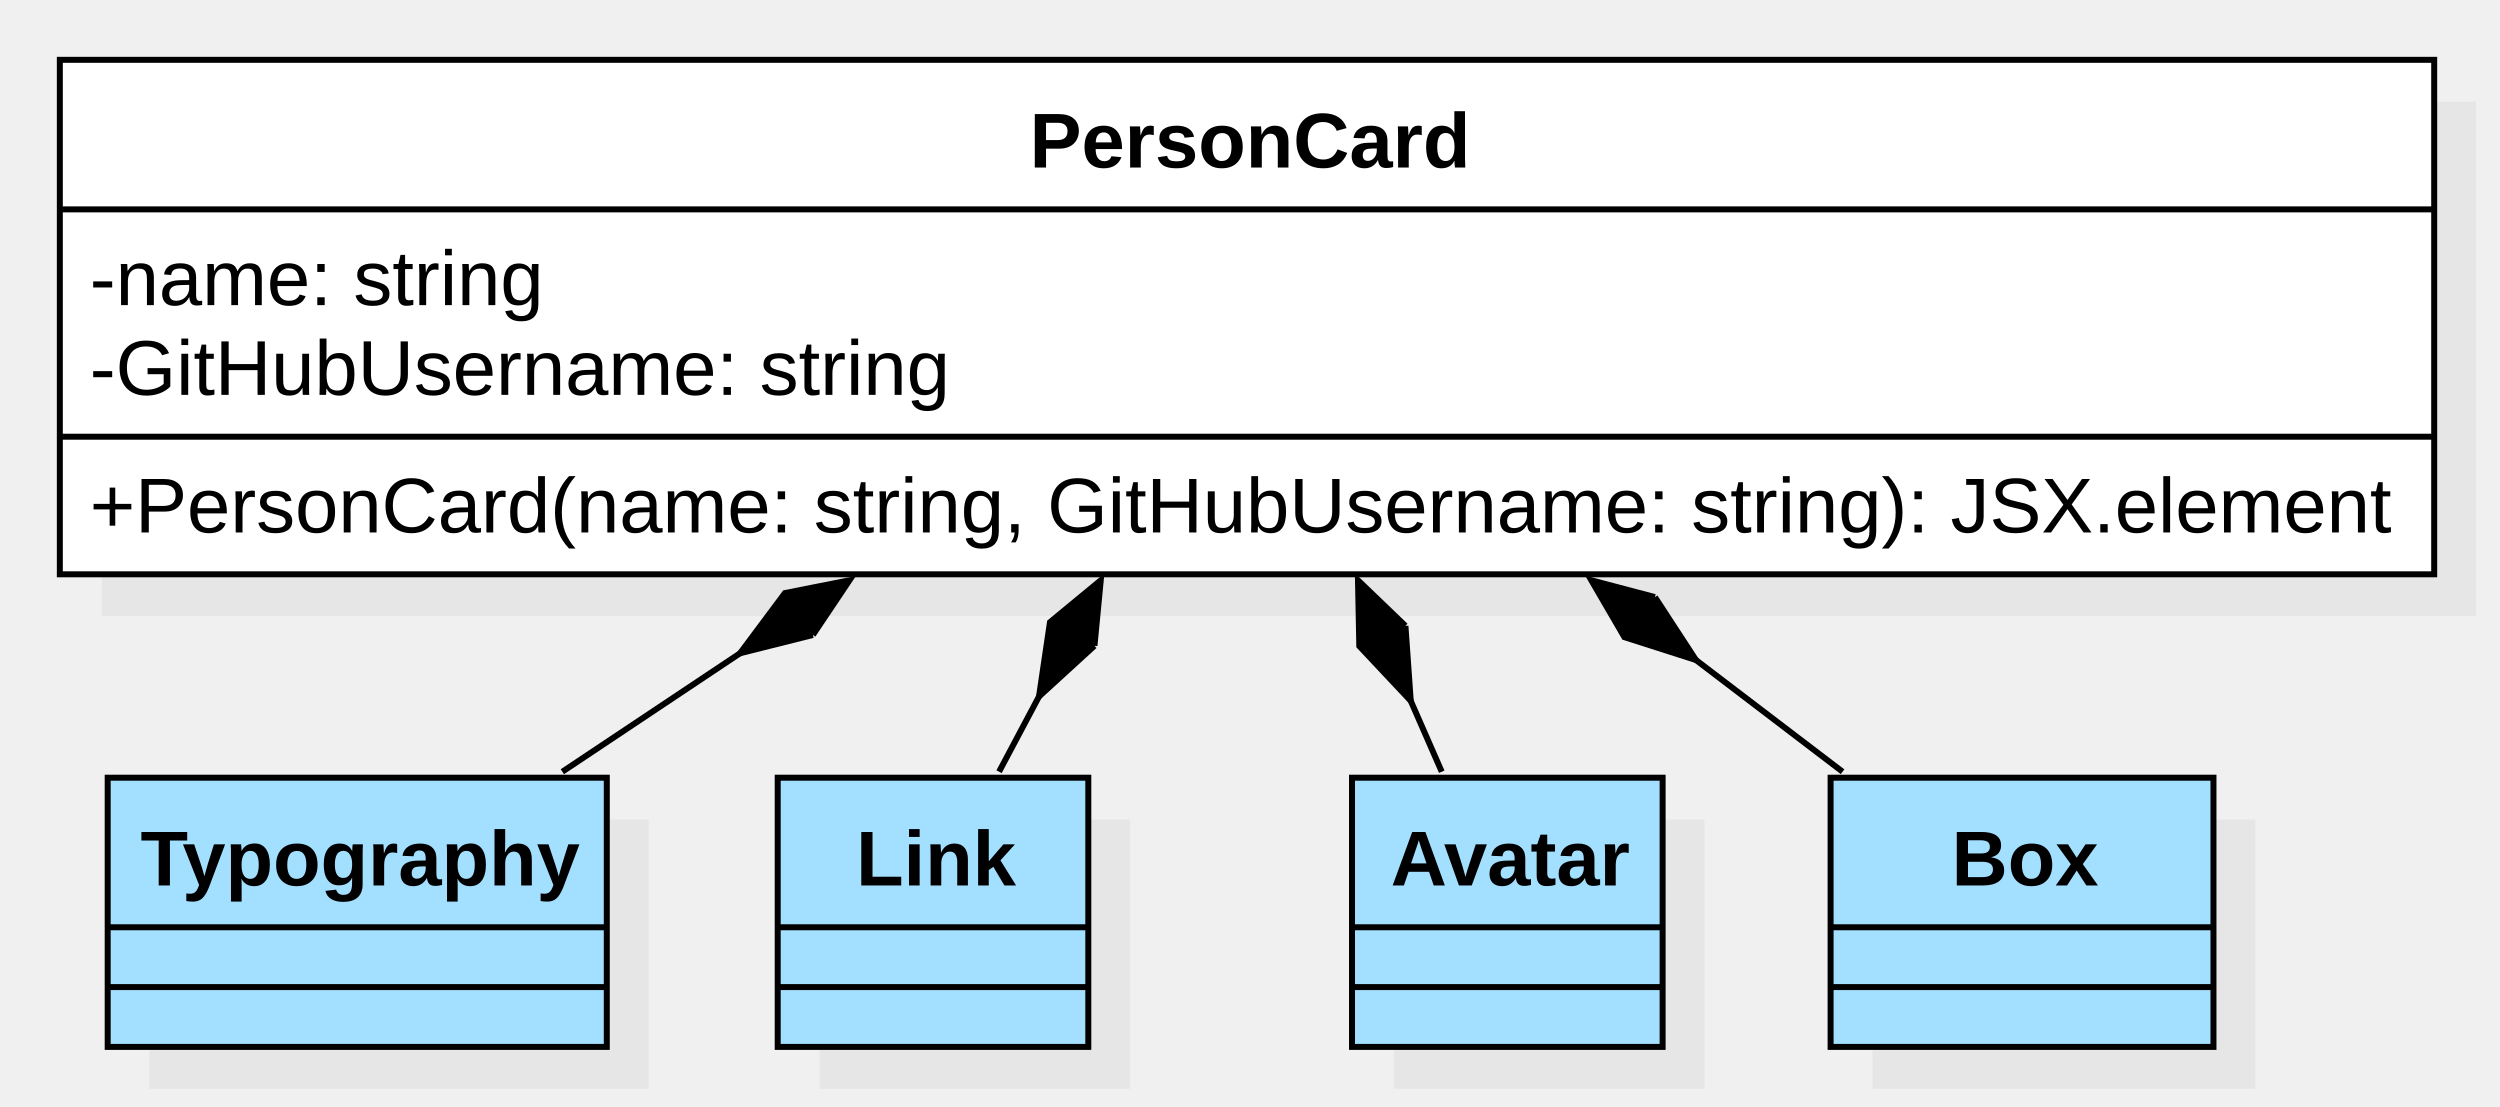
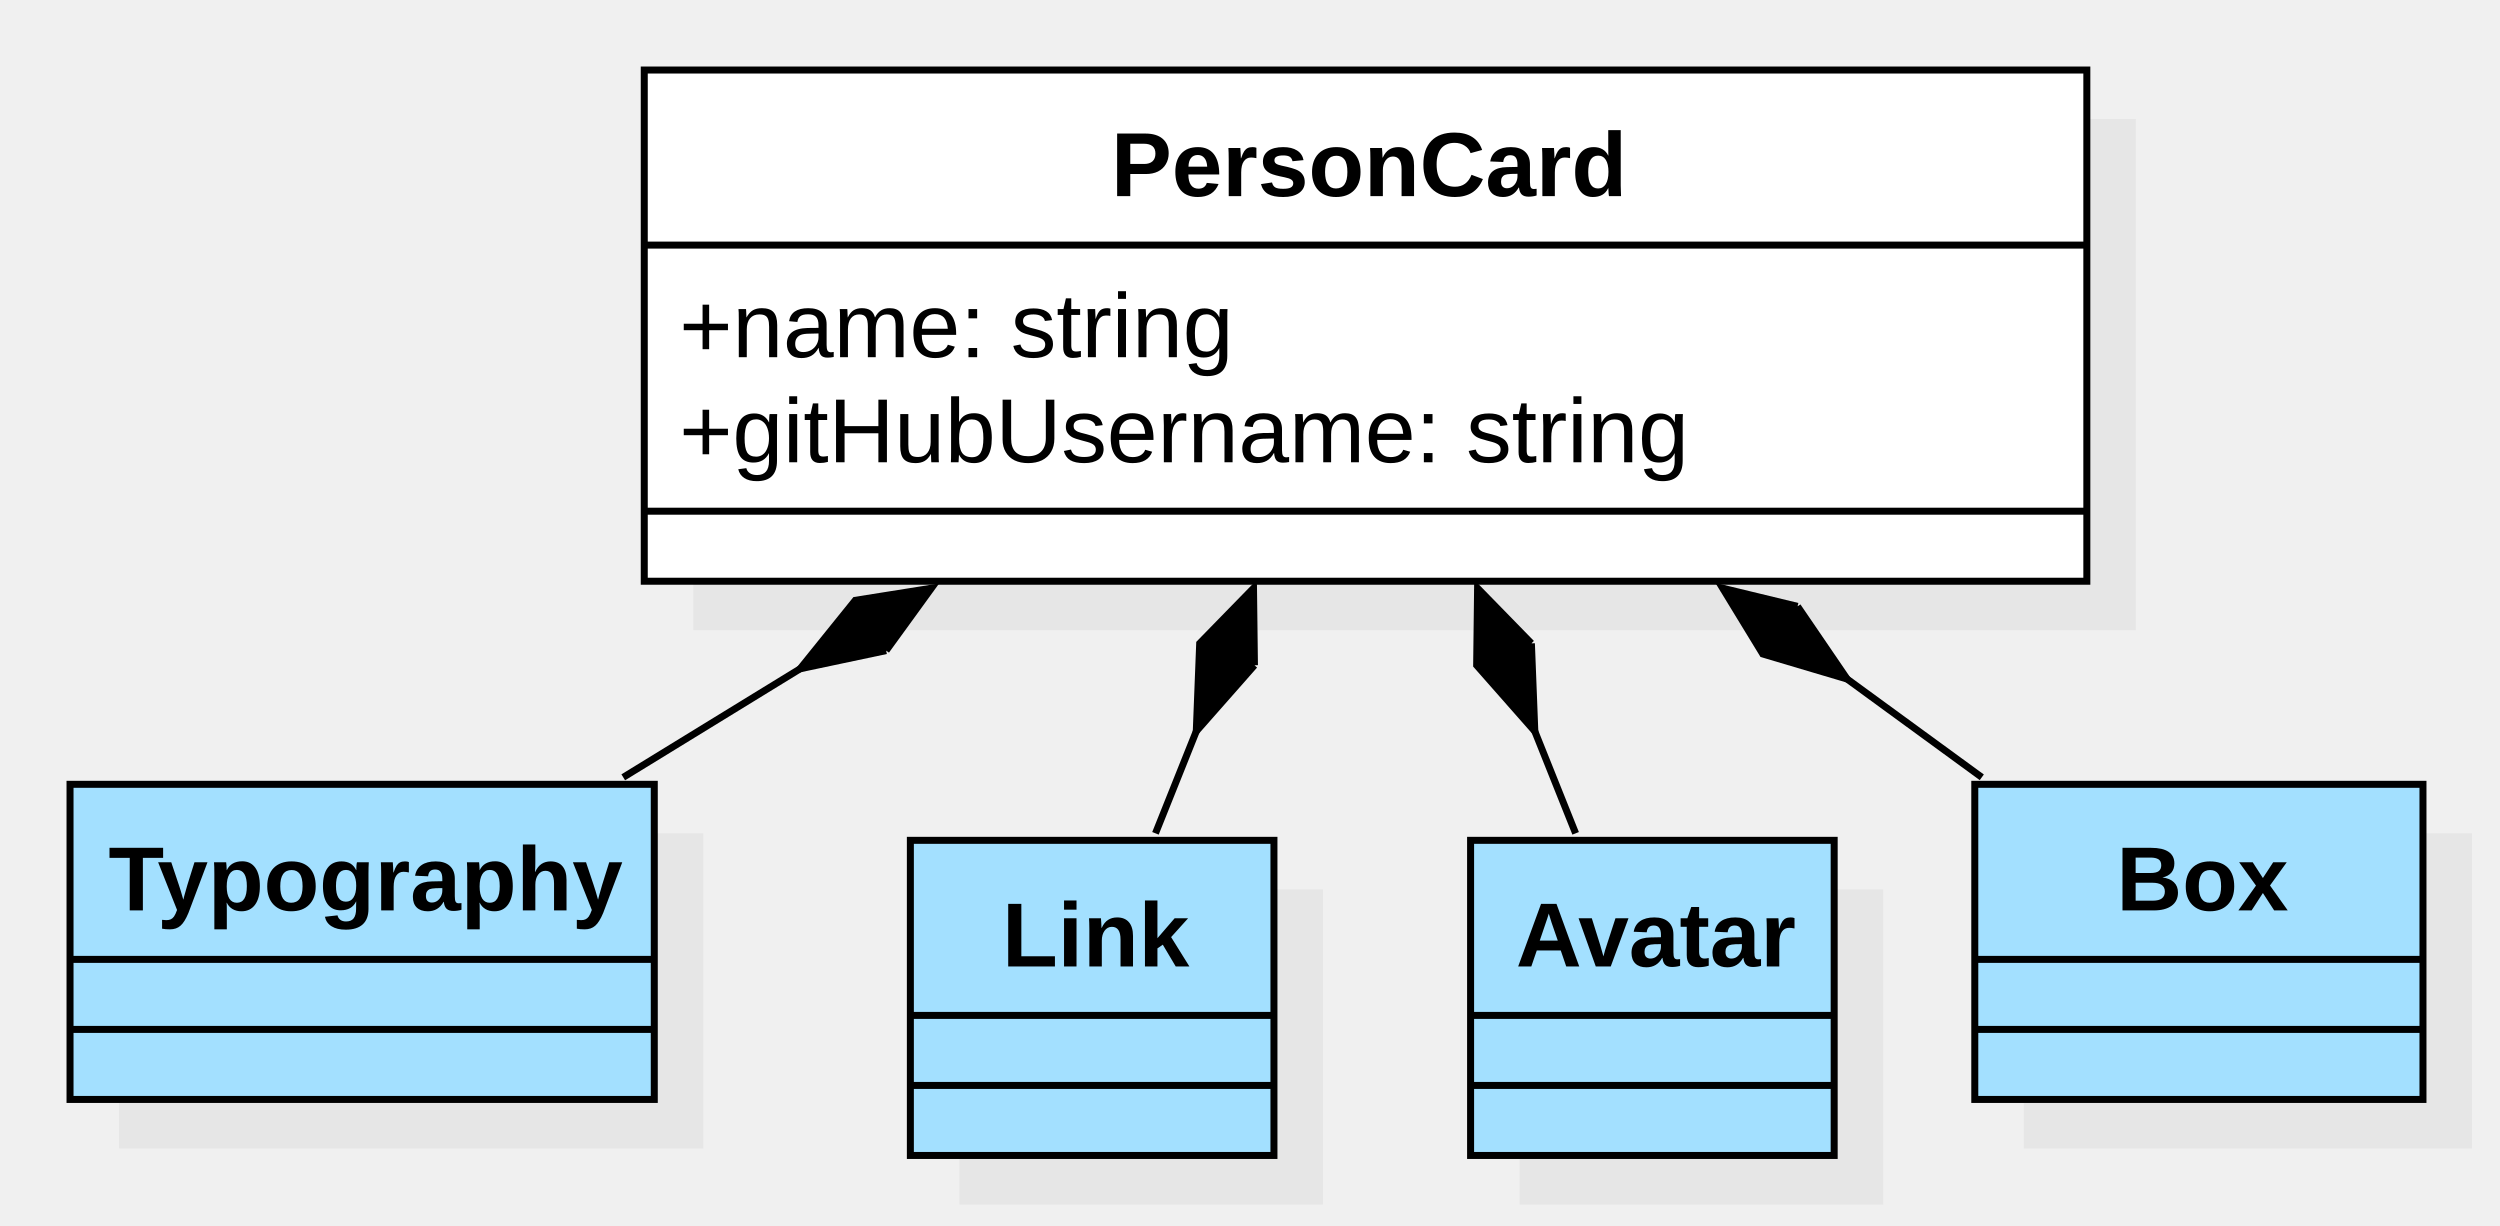
- <svg xmlns="http://www.w3.org/2000/svg" version="1.1" width="417.896" height="185">
+ <svg xmlns="http://www.w3.org/2000/svg" height="175" version="1.1" width="357">
  <defs />
  <g>
-     <g>
-       <rect fill="#C0C0C0" stroke="none" x="767" y="415" width="396.896" height="86" transform="matrix(1 0 0 1 -750 -398)" fill-opacity="0.2" />
-     </g>
-     <g>
-       <rect fill="#FFFFFF" stroke="none" x="760" y="408" width="396.896" height="86" transform="matrix(1 0 0 1 -750 -398)" />
-     </g>
-     <g>
-       <path fill="none" stroke="#000000" paint-order="fill stroke markers" d=" M 10 10 L 406.896 10 L 406.896 96 L 10 96 L 10 10 Z Z" stroke-miterlimit="10" stroke-dasharray="" />
-     </g>
-     <g>
-       <path fill="none" stroke="#000000" paint-order="fill stroke markers" d=" M 10 35 L 406.896 35" stroke-miterlimit="10" stroke-dasharray="" />
-     </g>
-     <g>
-       <path fill="none" stroke="#000000" paint-order="fill stroke markers" d=" M 10 73 L 406.896 73" stroke-miterlimit="10" stroke-dasharray="" />
-     </g>
-     <g>
-       <g>
-         <path fill="none" stroke="none" />
-         <text fill="#000000" stroke="none" font-family="Arial" font-size="13px" font-style="normal" font-weight="bold" text-decoration="undefined" x="958.948" y="421.5" text-anchor="middle" dominant-baseline="central" transform="matrix(1 0 0 1 -750 -398)">PersonCard</text>
-       </g>
-     </g>
-     <g>
-       <g>
-         <path fill="none" stroke="none" />
-         <text fill="#000000" stroke="none" font-family="Arial" font-size="13px" font-style="normal" font-weight="normal" text-decoration="undefined" x="765" y="444.5" text-anchor="start" dominant-baseline="central" transform="matrix(1 0 0 1 -750 -398)">-name: string</text>
-       </g>
-     </g>
-     <g>
-       <g>
-         <path fill="none" stroke="none" />
-         <text fill="#000000" stroke="none" font-family="Arial" font-size="13px" font-style="normal" font-weight="normal" text-decoration="undefined" x="765" y="459.5" text-anchor="start" dominant-baseline="central" transform="matrix(1 0 0 1 -750 -398)">-GitHubUsername: string</text>
-       </g>
-     </g>
-     <g>
-       <g>
-         <path fill="none" stroke="none" />
-         <text fill="#000000" stroke="none" font-family="Arial" font-size="13px" font-style="normal" font-weight="normal" text-decoration="undefined" x="765" y="482.5" text-anchor="start" dominant-baseline="central" transform="matrix(1 0 0 1 -750 -398)">+PersonCard(name: string, GitHubUsername: string): JSX.element</text>
-       </g>
-     </g>
-     <g>
-       <rect fill="#C0C0C0" stroke="none" x="887" y="535" width="51.92" height="45" transform="matrix(1 0 0 1 -750 -398)" fill-opacity="0.2" />
-     </g>
-     <g>
-       <rect fill="#A3E0FF" stroke="none" x="880" y="528" width="51.92" height="45" transform="matrix(1 0 0 1 -750 -398)" />
-     </g>
-     <g>
-       <path fill="none" stroke="#000000" paint-order="fill stroke markers" d=" M 130 130 L 181.92 130 L 181.92 175 L 130 175 L 130 130 Z Z" stroke-miterlimit="10" stroke-dasharray="" />
-     </g>
-     <g>
-       <path fill="none" stroke="#000000" paint-order="fill stroke markers" d=" M 130 155 L 181.92 155" stroke-miterlimit="10" stroke-dasharray="" />
-     </g>
-     <g>
-       <path fill="none" stroke="#000000" paint-order="fill stroke markers" d=" M 130 165 L 181.92 165" stroke-miterlimit="10" stroke-dasharray="" />
-     </g>
-     <g>
-       <g>
-         <path fill="none" stroke="none" />
-         <text fill="#000000" stroke="none" font-family="Arial" font-size="13px" font-style="normal" font-weight="bold" text-decoration="undefined" x="906.46" y="541.5" text-anchor="middle" dominant-baseline="central" transform="matrix(1 0 0 1 -750 -398)">Link</text>
-       </g>
-     </g>
-     <g>
-       <rect fill="#C0C0C0" stroke="none" x="983" y="535" width="51.92" height="45" transform="matrix(1 0 0 1 -750 -398)" fill-opacity="0.2" />
-     </g>
-     <g>
-       <rect fill="#A3E0FF" stroke="none" x="976" y="528" width="51.92" height="45" transform="matrix(1 0 0 1 -750 -398)" />
-     </g>
-     <g>
-       <path fill="none" stroke="#000000" paint-order="fill stroke markers" d=" M 226 130 L 277.92 130 L 277.92 175 L 226 175 L 226 130 Z Z" stroke-miterlimit="10" stroke-dasharray="" />
-     </g>
-     <g>
-       <path fill="none" stroke="#000000" paint-order="fill stroke markers" d=" M 226 155 L 277.92 155" stroke-miterlimit="10" stroke-dasharray="" />
-     </g>
-     <g>
-       <path fill="none" stroke="#000000" paint-order="fill stroke markers" d=" M 226 165 L 277.92 165" stroke-miterlimit="10" stroke-dasharray="" />
-     </g>
-     <g>
-       <g>
-         <path fill="none" stroke="none" />
-         <text fill="#000000" stroke="none" font-family="Arial" font-size="13px" font-style="normal" font-weight="bold" text-decoration="undefined" x="1002.46" y="541.5" text-anchor="middle" dominant-baseline="central" transform="matrix(1 0 0 1 -750 -398)">Avatar</text>
-       </g>
-     </g>
-     <g>
-       <path fill="none" stroke="#000000" paint-order="fill stroke markers" d=" M 241 129 L 227 97" stroke-miterlimit="10" stroke-dasharray="" />
-     </g>
-     <g>
-       <path fill="#000000" stroke="none" paint-order="stroke fill markers" d=" M 234.93 104.623 L 227 97 L 227.217 107.998 L 235.818 117.155" />
-     </g>
-     <g>
-       <path fill="none" stroke="#000000" paint-order="fill stroke markers" d=" M 234.93 104.623 L 227 97 L 227.217 107.998 L 235.818 117.155 L 234.93 104.623" stroke-miterlimit="10" stroke-dasharray="" />
-     </g>
-     <g>
-       <path fill="none" stroke="#000000" paint-order="fill stroke markers" d=" M 167 129 L 184 97" stroke-miterlimit="10" stroke-dasharray="" />
-     </g>
-     <g>
-       <path fill="#000000" stroke="none" paint-order="stroke fill markers" d=" M 182.95 107.95 L 184 97 L 175.515 104 L 173.679 116.429" />
-     </g>
-     <g>
-       <path fill="none" stroke="#000000" paint-order="fill stroke markers" d=" M 182.95 107.95 L 184 97 L 175.515 104 L 173.679 116.429 L 182.95 107.95" stroke-miterlimit="10" stroke-dasharray="" />
-     </g>
-     <g>
-       <rect fill="#C0C0C0" stroke="none" x="775" y="535" width="83.43" height="45" transform="matrix(1 0 0 1 -750 -398)" fill-opacity="0.2" />
-     </g>
-     <g>
-       <rect fill="#A3E0FF" stroke="none" x="768" y="528" width="83.43" height="45" transform="matrix(1 0 0 1 -750 -398)" />
-     </g>
-     <g>
-       <path fill="none" stroke="#000000" paint-order="fill stroke markers" d=" M 18 130 L 101.43 130 L 101.43 175 L 18 175 L 18 130 Z Z" stroke-miterlimit="10" stroke-dasharray="" />
-     </g>
-     <g>
-       <path fill="none" stroke="#000000" paint-order="fill stroke markers" d=" M 18 155 L 101.43 155" stroke-miterlimit="10" stroke-dasharray="" />
-     </g>
-     <g>
-       <path fill="none" stroke="#000000" paint-order="fill stroke markers" d=" M 18 165 L 101.43 165" stroke-miterlimit="10" stroke-dasharray="" />
-     </g>
-     <g>
-       <g>
-         <path fill="none" stroke="none" />
-         <text fill="#000000" stroke="none" font-family="Arial" font-size="13px" font-style="normal" font-weight="bold" text-decoration="undefined" x="810.215" y="541.5" text-anchor="middle" dominant-baseline="central" transform="matrix(1 0 0 1 -750 -398)">Typography</text>
-       </g>
-     </g>
-     <g>
-       <path fill="none" stroke="#000000" paint-order="fill stroke markers" d=" M 94 129 L 142 97" stroke-miterlimit="10" stroke-dasharray="" />
-     </g>
-     <g>
-       <path fill="#000000" stroke="none" paint-order="stroke fill markers" d=" M 135.879 106.14 L 142 97 L 131.209 99.135 L 123.695 109.203" />
-     </g>
-     <g>
-       <path fill="none" stroke="#000000" paint-order="fill stroke markers" d=" M 135.879 106.14 L 142 97 L 131.209 99.135 L 123.695 109.203 L 135.879 106.14" stroke-miterlimit="10" stroke-dasharray="" />
-     </g>
-     <g>
-       <rect fill="#C0C0C0" stroke="none" x="1063" y="535" width="64" height="45" transform="matrix(1 0 0 1 -750 -398)" fill-opacity="0.2" />
-     </g>
-     <g>
-       <rect fill="#A3E0FF" stroke="none" x="1056" y="528" width="64" height="45" transform="matrix(1 0 0 1 -750 -398)" />
-     </g>
-     <g>
-       <path fill="none" stroke="#000000" paint-order="fill stroke markers" d=" M 306 130 L 370 130 L 370 175 L 306 175 L 306 130 Z Z" stroke-miterlimit="10" stroke-dasharray="" />
-     </g>
-     <g>
-       <path fill="none" stroke="#000000" paint-order="fill stroke markers" d=" M 306 155 L 370 155" stroke-miterlimit="10" stroke-dasharray="" />
-     </g>
-     <g>
-       <path fill="none" stroke="#000000" paint-order="fill stroke markers" d=" M 306 165 L 370 165" stroke-miterlimit="10" stroke-dasharray="" />
-     </g>
-     <g>
-       <g>
-         <path fill="none" stroke="none" />
-         <text fill="#000000" stroke="none" font-family="Arial" font-size="13px" font-style="normal" font-weight="bold" text-decoration="undefined" x="1088.5" y="541.5" text-anchor="middle" dominant-baseline="central" transform="matrix(1 0 0 1 -750 -398)">Box</text>
-       </g>
-     </g>
-     <g>
-       <path fill="none" stroke="#000000" paint-order="fill stroke markers" d=" M 308 129 L 266 97" stroke-miterlimit="10" stroke-dasharray="" />
-     </g>
-     <g>
-       <path fill="#000000" stroke="none" paint-order="stroke fill markers" d=" M 276.635 99.811 L 266 97 L 271.533 106.507 L 283.499 110.333" />
-     </g>
-     <g>
-       <path fill="none" stroke="#000000" paint-order="fill stroke markers" d=" M 276.635 99.811 L 266 97 L 271.533 106.507 L 283.499 110.333 L 276.635 99.811" stroke-miterlimit="10" stroke-dasharray="" />
+     <text dominant-baseline="alphabetic" fill="#cfcfcf" font-family="Arial" font-size="8px" font-style="normal" font-weight="normal" stroke="none" text-anchor="start" text-decoration="undefined" transform="matrix(1 0 0 1 0 0)" x="0" y="0" />
+     <text dominant-baseline="alphabetic" fill="#cfcfcf" font-family="Arial" font-size="8px" font-style="normal" font-weight="normal" stroke="none" text-anchor="start" text-decoration="undefined" transform="matrix(1 0 0 1 0 0)" x="0" y="12" />
+     <text dominant-baseline="alphabetic" fill="#cfcfcf" font-family="Arial" font-size="8px" font-style="normal" font-weight="normal" stroke="none" text-anchor="start" text-decoration="undefined" transform="matrix(1 0 0 1 0 0)" x="0" y="24" />
+     <text dominant-baseline="alphabetic" fill="#cfcfcf" font-family="Arial" font-size="8px" font-style="normal" font-weight="normal" stroke="none" text-anchor="start" text-decoration="undefined" transform="matrix(1 0 0 1 0 0)" x="0" y="36" />
+     <text dominant-baseline="alphabetic" fill="#cfcfcf" font-family="Arial" font-size="8px" font-style="normal" font-weight="normal" stroke="none" text-anchor="start" text-decoration="undefined" transform="matrix(1 0 0 1 0 0)" x="0" y="48" />
+     <text dominant-baseline="alphabetic" fill="#cfcfcf" font-family="Arial" font-size="8px" font-style="normal" font-weight="normal" stroke="none" text-anchor="start" text-decoration="undefined" transform="matrix(1 0 0 1 0 0)" x="0" y="60" />
+     <text dominant-baseline="alphabetic" fill="#cfcfcf" font-family="Arial" font-size="8px" font-style="normal" font-weight="normal" stroke="none" text-anchor="start" text-decoration="undefined" transform="matrix(1 0 0 1 0 0)" x="0" y="72" />
+     <text dominant-baseline="alphabetic" fill="#cfcfcf" font-family="Arial" font-size="8px" font-style="normal" font-weight="normal" stroke="none" text-anchor="start" text-decoration="undefined" transform="matrix(1 0 0 1 0 0)" x="0" y="84" />
+     <text dominant-baseline="alphabetic" fill="#cfcfcf" font-family="Arial" font-size="8px" font-style="normal" font-weight="normal" stroke="none" text-anchor="start" text-decoration="undefined" transform="matrix(1 0 0 1 0 0)" x="0" y="96" />
+     <text dominant-baseline="alphabetic" fill="#cfcfcf" font-family="Arial" font-size="8px" font-style="normal" font-weight="normal" stroke="none" text-anchor="start" text-decoration="undefined" transform="matrix(1 0 0 1 0 0)" x="0" y="108" />
+     <text dominant-baseline="alphabetic" fill="#cfcfcf" font-family="Arial" font-size="8px" font-style="normal" font-weight="normal" stroke="none" text-anchor="start" text-decoration="undefined" transform="matrix(1 0 0 1 0 0)" x="0" y="120" />
+     <text dominant-baseline="alphabetic" fill="#cfcfcf" font-family="Arial" font-size="8px" font-style="normal" font-weight="normal" stroke="none" text-anchor="start" text-decoration="undefined" transform="matrix(1 0 0 1 0 0)" x="0" y="132" />
+     <text dominant-baseline="alphabetic" fill="#cfcfcf" font-family="Arial" font-size="8px" font-style="normal" font-weight="normal" stroke="none" text-anchor="start" text-decoration="undefined" transform="matrix(1 0 0 1 0 0)" x="0" y="144" />
+     <text dominant-baseline="alphabetic" fill="#cfcfcf" font-family="Arial" font-size="8px" font-style="normal" font-weight="normal" stroke="none" text-anchor="start" text-decoration="undefined" transform="matrix(1 0 0 1 0 0)" x="0" y="156" />
+     <text dominant-baseline="alphabetic" fill="#cfcfcf" font-family="Arial" font-size="8px" font-style="normal" font-weight="normal" stroke="none" text-anchor="start" text-decoration="undefined" transform="matrix(1 0 0 1 0 0)" x="0" y="168" />
+     <text dominant-baseline="alphabetic" fill="#cfcfcf" font-family="Arial" font-size="8px" font-style="normal" font-weight="normal" stroke="none" text-anchor="start" text-decoration="undefined" transform="matrix(1 0 0 1 0 0)" x="70" y="0" />
+     <text dominant-baseline="alphabetic" fill="#cfcfcf" font-family="Arial" font-size="8px" font-style="normal" font-weight="normal" stroke="none" text-anchor="start" text-decoration="undefined" transform="matrix(1 0 0 1 0 0)" x="70" y="12" />
+     <text dominant-baseline="alphabetic" fill="#cfcfcf" font-family="Arial" font-size="8px" font-style="normal" font-weight="normal" stroke="none" text-anchor="start" text-decoration="undefined" transform="matrix(1 0 0 1 0 0)" x="70" y="24" />
+     <text dominant-baseline="alphabetic" fill="#cfcfcf" font-family="Arial" font-size="8px" font-style="normal" font-weight="normal" stroke="none" text-anchor="start" text-decoration="undefined" transform="matrix(1 0 0 1 0 0)" x="70" y="36" />
+     <text dominant-baseline="alphabetic" fill="#cfcfcf" font-family="Arial" font-size="8px" font-style="normal" font-weight="normal" stroke="none" text-anchor="start" text-decoration="undefined" transform="matrix(1 0 0 1 0 0)" x="70" y="48" />
+     <text dominant-baseline="alphabetic" fill="#cfcfcf" font-family="Arial" font-size="8px" font-style="normal" font-weight="normal" stroke="none" text-anchor="start" text-decoration="undefined" transform="matrix(1 0 0 1 0 0)" x="70" y="60" />
+     <text dominant-baseline="alphabetic" fill="#cfcfcf" font-family="Arial" font-size="8px" font-style="normal" font-weight="normal" stroke="none" text-anchor="start" text-decoration="undefined" transform="matrix(1 0 0 1 0 0)" x="70" y="72" />
+     <text dominant-baseline="alphabetic" fill="#cfcfcf" font-family="Arial" font-size="8px" font-style="normal" font-weight="normal" stroke="none" text-anchor="start" text-decoration="undefined" transform="matrix(1 0 0 1 0 0)" x="70" y="84" />
+     <text dominant-baseline="alphabetic" fill="#cfcfcf" font-family="Arial" font-size="8px" font-style="normal" font-weight="normal" stroke="none" text-anchor="start" text-decoration="undefined" transform="matrix(1 0 0 1 0 0)" x="70" y="96" />
+     <text dominant-baseline="alphabetic" fill="#cfcfcf" font-family="Arial" font-size="8px" font-style="normal" font-weight="normal" stroke="none" text-anchor="start" text-decoration="undefined" transform="matrix(1 0 0 1 0 0)" x="70" y="108" />
+     <text dominant-baseline="alphabetic" fill="#cfcfcf" font-family="Arial" font-size="8px" font-style="normal" font-weight="normal" stroke="none" text-anchor="start" text-decoration="undefined" transform="matrix(1 0 0 1 0 0)" x="70" y="120" />
+     <text dominant-baseline="alphabetic" fill="#cfcfcf" font-family="Arial" font-size="8px" font-style="normal" font-weight="normal" stroke="none" text-anchor="start" text-decoration="undefined" transform="matrix(1 0 0 1 0 0)" x="70" y="132" />
+     <text dominant-baseline="alphabetic" fill="#cfcfcf" font-family="Arial" font-size="8px" font-style="normal" font-weight="normal" stroke="none" text-anchor="start" text-decoration="undefined" transform="matrix(1 0 0 1 0 0)" x="70" y="144" />
+     <text dominant-baseline="alphabetic" fill="#cfcfcf" font-family="Arial" font-size="8px" font-style="normal" font-weight="normal" stroke="none" text-anchor="start" text-decoration="undefined" transform="matrix(1 0 0 1 0 0)" x="70" y="156" />
+     <text dominant-baseline="alphabetic" fill="#cfcfcf" font-family="Arial" font-size="8px" font-style="normal" font-weight="normal" stroke="none" text-anchor="start" text-decoration="undefined" transform="matrix(1 0 0 1 0 0)" x="70" y="168" />
+     <text dominant-baseline="alphabetic" fill="#cfcfcf" font-family="Arial" font-size="8px" font-style="normal" font-weight="normal" stroke="none" text-anchor="start" text-decoration="undefined" transform="matrix(1 0 0 1 0 0)" x="140" y="0" />
+     <text dominant-baseline="alphabetic" fill="#cfcfcf" font-family="Arial" font-size="8px" font-style="normal" font-weight="normal" stroke="none" text-anchor="start" text-decoration="undefined" transform="matrix(1 0 0 1 0 0)" x="140" y="12" />
+     <text dominant-baseline="alphabetic" fill="#cfcfcf" font-family="Arial" font-size="8px" font-style="normal" font-weight="normal" stroke="none" text-anchor="start" text-decoration="undefined" transform="matrix(1 0 0 1 0 0)" x="140" y="24" />
+     <text dominant-baseline="alphabetic" fill="#cfcfcf" font-family="Arial" font-size="8px" font-style="normal" font-weight="normal" stroke="none" text-anchor="start" text-decoration="undefined" transform="matrix(1 0 0 1 0 0)" x="140" y="36" />
+     <text dominant-baseline="alphabetic" fill="#cfcfcf" font-family="Arial" font-size="8px" font-style="normal" font-weight="normal" stroke="none" text-anchor="start" text-decoration="undefined" transform="matrix(1 0 0 1 0 0)" x="140" y="48" />
+     <text dominant-baseline="alphabetic" fill="#cfcfcf" font-family="Arial" font-size="8px" font-style="normal" font-weight="normal" stroke="none" text-anchor="start" text-decoration="undefined" transform="matrix(1 0 0 1 0 0)" x="140" y="60" />
+     <text dominant-baseline="alphabetic" fill="#cfcfcf" font-family="Arial" font-size="8px" font-style="normal" font-weight="normal" stroke="none" text-anchor="start" text-decoration="undefined" transform="matrix(1 0 0 1 0 0)" x="140" y="72" />
+     <text dominant-baseline="alphabetic" fill="#cfcfcf" font-family="Arial" font-size="8px" font-style="normal" font-weight="normal" stroke="none" text-anchor="start" text-decoration="undefined" transform="matrix(1 0 0 1 0 0)" x="140" y="84" />
+     <text dominant-baseline="alphabetic" fill="#cfcfcf" font-family="Arial" font-size="8px" font-style="normal" font-weight="normal" stroke="none" text-anchor="start" text-decoration="undefined" transform="matrix(1 0 0 1 0 0)" x="140" y="96" />
+     <text dominant-baseline="alphabetic" fill="#cfcfcf" font-family="Arial" font-size="8px" font-style="normal" font-weight="normal" stroke="none" text-anchor="start" text-decoration="undefined" transform="matrix(1 0 0 1 0 0)" x="140" y="108" />
+     <text dominant-baseline="alphabetic" fill="#cfcfcf" font-family="Arial" font-size="8px" font-style="normal" font-weight="normal" stroke="none" text-anchor="start" text-decoration="undefined" transform="matrix(1 0 0 1 0 0)" x="140" y="120" />
+     <text dominant-baseline="alphabetic" fill="#cfcfcf" font-family="Arial" font-size="8px" font-style="normal" font-weight="normal" stroke="none" text-anchor="start" text-decoration="undefined" transform="matrix(1 0 0 1 0 0)" x="140" y="132" />
+     <text dominant-baseline="alphabetic" fill="#cfcfcf" font-family="Arial" font-size="8px" font-style="normal" font-weight="normal" stroke="none" text-anchor="start" text-decoration="undefined" transform="matrix(1 0 0 1 0 0)" x="140" y="144" />
+     <text dominant-baseline="alphabetic" fill="#cfcfcf" font-family="Arial" font-size="8px" font-style="normal" font-weight="normal" stroke="none" text-anchor="start" text-decoration="undefined" transform="matrix(1 0 0 1 0 0)" x="140" y="156" />
+     <text dominant-baseline="alphabetic" fill="#cfcfcf" font-family="Arial" font-size="8px" font-style="normal" font-weight="normal" stroke="none" text-anchor="start" text-decoration="undefined" transform="matrix(1 0 0 1 0 0)" x="140" y="168" />
+     <text dominant-baseline="alphabetic" fill="#cfcfcf" font-family="Arial" font-size="8px" font-style="normal" font-weight="normal" stroke="none" text-anchor="start" text-decoration="undefined" transform="matrix(1 0 0 1 0 0)" x="210" y="0" />
+     <text dominant-baseline="alphabetic" fill="#cfcfcf" font-family="Arial" font-size="8px" font-style="normal" font-weight="normal" stroke="none" text-anchor="start" text-decoration="undefined" transform="matrix(1 0 0 1 0 0)" x="210" y="12" />
+     <text dominant-baseline="alphabetic" fill="#cfcfcf" font-family="Arial" font-size="8px" font-style="normal" font-weight="normal" stroke="none" text-anchor="start" text-decoration="undefined" transform="matrix(1 0 0 1 0 0)" x="210" y="24" />
+     <text dominant-baseline="alphabetic" fill="#cfcfcf" font-family="Arial" font-size="8px" font-style="normal" font-weight="normal" stroke="none" text-anchor="start" text-decoration="undefined" transform="matrix(1 0 0 1 0 0)" x="210" y="36" />
+     <text dominant-baseline="alphabetic" fill="#cfcfcf" font-family="Arial" font-size="8px" font-style="normal" font-weight="normal" stroke="none" text-anchor="start" text-decoration="undefined" transform="matrix(1 0 0 1 0 0)" x="210" y="48" />
+     <text dominant-baseline="alphabetic" fill="#cfcfcf" font-family="Arial" font-size="8px" font-style="normal" font-weight="normal" stroke="none" text-anchor="start" text-decoration="undefined" transform="matrix(1 0 0 1 0 0)" x="210" y="60" />
+     <text dominant-baseline="alphabetic" fill="#cfcfcf" font-family="Arial" font-size="8px" font-style="normal" font-weight="normal" stroke="none" text-anchor="start" text-decoration="undefined" transform="matrix(1 0 0 1 0 0)" x="210" y="72" />
+     <text dominant-baseline="alphabetic" fill="#cfcfcf" font-family="Arial" font-size="8px" font-style="normal" font-weight="normal" stroke="none" text-anchor="start" text-decoration="undefined" transform="matrix(1 0 0 1 0 0)" x="210" y="84" />
+     <text dominant-baseline="alphabetic" fill="#cfcfcf" font-family="Arial" font-size="8px" font-style="normal" font-weight="normal" stroke="none" text-anchor="start" text-decoration="undefined" transform="matrix(1 0 0 1 0 0)" x="210" y="96" />
+     <text dominant-baseline="alphabetic" fill="#cfcfcf" font-family="Arial" font-size="8px" font-style="normal" font-weight="normal" stroke="none" text-anchor="start" text-decoration="undefined" transform="matrix(1 0 0 1 0 0)" x="210" y="108" />
+     <text dominant-baseline="alphabetic" fill="#cfcfcf" font-family="Arial" font-size="8px" font-style="normal" font-weight="normal" stroke="none" text-anchor="start" text-decoration="undefined" transform="matrix(1 0 0 1 0 0)" x="210" y="120" />
+     <text dominant-baseline="alphabetic" fill="#cfcfcf" font-family="Arial" font-size="8px" font-style="normal" font-weight="normal" stroke="none" text-anchor="start" text-decoration="undefined" transform="matrix(1 0 0 1 0 0)" x="210" y="132" />
+     <text dominant-baseline="alphabetic" fill="#cfcfcf" font-family="Arial" font-size="8px" font-style="normal" font-weight="normal" stroke="none" text-anchor="start" text-decoration="undefined" transform="matrix(1 0 0 1 0 0)" x="210" y="144" />
+     <text dominant-baseline="alphabetic" fill="#cfcfcf" font-family="Arial" font-size="8px" font-style="normal" font-weight="normal" stroke="none" text-anchor="start" text-decoration="undefined" transform="matrix(1 0 0 1 0 0)" x="210" y="156" />
+     <text dominant-baseline="alphabetic" fill="#cfcfcf" font-family="Arial" font-size="8px" font-style="normal" font-weight="normal" stroke="none" text-anchor="start" text-decoration="undefined" transform="matrix(1 0 0 1 0 0)" x="210" y="168" />
+     <text dominant-baseline="alphabetic" fill="#cfcfcf" font-family="Arial" font-size="8px" font-style="normal" font-weight="normal" stroke="none" text-anchor="start" text-decoration="undefined" transform="matrix(1 0 0 1 0 0)" x="280" y="0" />
+     <text dominant-baseline="alphabetic" fill="#cfcfcf" font-family="Arial" font-size="8px" font-style="normal" font-weight="normal" stroke="none" text-anchor="start" text-decoration="undefined" transform="matrix(1 0 0 1 0 0)" x="280" y="12" />
+     <text dominant-baseline="alphabetic" fill="#cfcfcf" font-family="Arial" font-size="8px" font-style="normal" font-weight="normal" stroke="none" text-anchor="start" text-decoration="undefined" transform="matrix(1 0 0 1 0 0)" x="280" y="24" />
+     <text dominant-baseline="alphabetic" fill="#cfcfcf" font-family="Arial" font-size="8px" font-style="normal" font-weight="normal" stroke="none" text-anchor="start" text-decoration="undefined" transform="matrix(1 0 0 1 0 0)" x="280" y="36" />
+     <text dominant-baseline="alphabetic" fill="#cfcfcf" font-family="Arial" font-size="8px" font-style="normal" font-weight="normal" stroke="none" text-anchor="start" text-decoration="undefined" transform="matrix(1 0 0 1 0 0)" x="280" y="48" />
+     <text dominant-baseline="alphabetic" fill="#cfcfcf" font-family="Arial" font-size="8px" font-style="normal" font-weight="normal" stroke="none" text-anchor="start" text-decoration="undefined" transform="matrix(1 0 0 1 0 0)" x="280" y="60" />
+     <text dominant-baseline="alphabetic" fill="#cfcfcf" font-family="Arial" font-size="8px" font-style="normal" font-weight="normal" stroke="none" text-anchor="start" text-decoration="undefined" transform="matrix(1 0 0 1 0 0)" x="280" y="72" />
+     <text dominant-baseline="alphabetic" fill="#cfcfcf" font-family="Arial" font-size="8px" font-style="normal" font-weight="normal" stroke="none" text-anchor="start" text-decoration="undefined" transform="matrix(1 0 0 1 0 0)" x="280" y="84" />
+     <text dominant-baseline="alphabetic" fill="#cfcfcf" font-family="Arial" font-size="8px" font-style="normal" font-weight="normal" stroke="none" text-anchor="start" text-decoration="undefined" transform="matrix(1 0 0 1 0 0)" x="280" y="96" />
+     <text dominant-baseline="alphabetic" fill="#cfcfcf" font-family="Arial" font-size="8px" font-style="normal" font-weight="normal" stroke="none" text-anchor="start" text-decoration="undefined" transform="matrix(1 0 0 1 0 0)" x="280" y="108" />
+     <text dominant-baseline="alphabetic" fill="#cfcfcf" font-family="Arial" font-size="8px" font-style="normal" font-weight="normal" stroke="none" text-anchor="start" text-decoration="undefined" transform="matrix(1 0 0 1 0 0)" x="280" y="120" />
+     <text dominant-baseline="alphabetic" fill="#cfcfcf" font-family="Arial" font-size="8px" font-style="normal" font-weight="normal" stroke="none" text-anchor="start" text-decoration="undefined" transform="matrix(1 0 0 1 0 0)" x="280" y="132" />
+     <text dominant-baseline="alphabetic" fill="#cfcfcf" font-family="Arial" font-size="8px" font-style="normal" font-weight="normal" stroke="none" text-anchor="start" text-decoration="undefined" transform="matrix(1 0 0 1 0 0)" x="280" y="144" />
+     <text dominant-baseline="alphabetic" fill="#cfcfcf" font-family="Arial" font-size="8px" font-style="normal" font-weight="normal" stroke="none" text-anchor="start" text-decoration="undefined" transform="matrix(1 0 0 1 0 0)" x="280" y="156" />
+     <text dominant-baseline="alphabetic" fill="#cfcfcf" font-family="Arial" font-size="8px" font-style="normal" font-weight="normal" stroke="none" text-anchor="start" text-decoration="undefined" transform="matrix(1 0 0 1 0 0)" x="280" y="168" />
+     <text dominant-baseline="alphabetic" fill="#cfcfcf" font-family="Arial" font-size="8px" font-style="normal" font-weight="normal" stroke="none" text-anchor="start" text-decoration="undefined" transform="matrix(1 0 0 1 0 0)" x="350" y="0" />
+     <text dominant-baseline="alphabetic" fill="#cfcfcf" font-family="Arial" font-size="8px" font-style="normal" font-weight="normal" stroke="none" text-anchor="start" text-decoration="undefined" transform="matrix(1 0 0 1 0 0)" x="350" y="12" />
+     <text dominant-baseline="alphabetic" fill="#cfcfcf" font-family="Arial" font-size="8px" font-style="normal" font-weight="normal" stroke="none" text-anchor="start" text-decoration="undefined" transform="matrix(1 0 0 1 0 0)" x="350" y="24" />
+     <text dominant-baseline="alphabetic" fill="#cfcfcf" font-family="Arial" font-size="8px" font-style="normal" font-weight="normal" stroke="none" text-anchor="start" text-decoration="undefined" transform="matrix(1 0 0 1 0 0)" x="350" y="36" />
+     <text dominant-baseline="alphabetic" fill="#cfcfcf" font-family="Arial" font-size="8px" font-style="normal" font-weight="normal" stroke="none" text-anchor="start" text-decoration="undefined" transform="matrix(1 0 0 1 0 0)" x="350" y="48" />
+     <text dominant-baseline="alphabetic" fill="#cfcfcf" font-family="Arial" font-size="8px" font-style="normal" font-weight="normal" stroke="none" text-anchor="start" text-decoration="undefined" transform="matrix(1 0 0 1 0 0)" x="350" y="60" />
+     <text dominant-baseline="alphabetic" fill="#cfcfcf" font-family="Arial" font-size="8px" font-style="normal" font-weight="normal" stroke="none" text-anchor="start" text-decoration="undefined" transform="matrix(1 0 0 1 0 0)" x="350" y="72" />
+     <text dominant-baseline="alphabetic" fill="#cfcfcf" font-family="Arial" font-size="8px" font-style="normal" font-weight="normal" stroke="none" text-anchor="start" text-decoration="undefined" transform="matrix(1 0 0 1 0 0)" x="350" y="84" />
+     <text dominant-baseline="alphabetic" fill="#cfcfcf" font-family="Arial" font-size="8px" font-style="normal" font-weight="normal" stroke="none" text-anchor="start" text-decoration="undefined" transform="matrix(1 0 0 1 0 0)" x="350" y="96" />
+     <text dominant-baseline="alphabetic" fill="#cfcfcf" font-family="Arial" font-size="8px" font-style="normal" font-weight="normal" stroke="none" text-anchor="start" text-decoration="undefined" transform="matrix(1 0 0 1 0 0)" x="350" y="108" />
+     <text dominant-baseline="alphabetic" fill="#cfcfcf" font-family="Arial" font-size="8px" font-style="normal" font-weight="normal" stroke="none" text-anchor="start" text-decoration="undefined" transform="matrix(1 0 0 1 0 0)" x="350" y="120" />
+     <text dominant-baseline="alphabetic" fill="#cfcfcf" font-family="Arial" font-size="8px" font-style="normal" font-weight="normal" stroke="none" text-anchor="start" text-decoration="undefined" transform="matrix(1 0 0 1 0 0)" x="350" y="132" />
+     <text dominant-baseline="alphabetic" fill="#cfcfcf" font-family="Arial" font-size="8px" font-style="normal" font-weight="normal" stroke="none" text-anchor="start" text-decoration="undefined" transform="matrix(1 0 0 1 0 0)" x="350" y="144" />
+     <text dominant-baseline="alphabetic" fill="#cfcfcf" font-family="Arial" font-size="8px" font-style="normal" font-weight="normal" stroke="none" text-anchor="start" text-decoration="undefined" transform="matrix(1 0 0 1 0 0)" x="350" y="156" />
+     <text dominant-baseline="alphabetic" fill="#cfcfcf" font-family="Arial" font-size="8px" font-style="normal" font-weight="normal" stroke="none" text-anchor="start" text-decoration="undefined" transform="matrix(1 0 0 1 0 0)" x="350" y="168" />
+     <g>
+       <rect fill="#C0C0C0" fill-opacity="0.2" height="73" stroke="none" transform="matrix(1 0 0 1 -678 -416)" width="206" x="777" y="433" />
+     </g>
+     <g>
+       <rect fill="#FFFFFF" height="73" stroke="none" transform="matrix(1 0 0 1 -678 -416)" width="206" x="770" y="426" />
+     </g>
+     <g>
+       <path d=" M 92 10 L 298 10 L 298 83 L 92 83 L 92 10 Z Z" fill="none" paint-order="fill stroke markers" stroke="#000000" stroke-dasharray="" stroke-miterlimit="10" />
+     </g>
+     <g>
+       <path d=" M 92 35 L 298 35" fill="none" paint-order="fill stroke markers" stroke="#000000" stroke-dasharray="" stroke-miterlimit="10" />
+     </g>
+     <g>
+       <path d=" M 92 73 L 298 73" fill="none" paint-order="fill stroke markers" stroke="#000000" stroke-dasharray="" stroke-miterlimit="10" />
+     </g>
+     <g>
+       <g>
+         <path fill="none" stroke="none" />
+         <text dominant-baseline="central" fill="#000000" font-family="Arial" font-size="13px" font-style="normal" font-weight="bold" stroke="none" text-anchor="middle" text-decoration="undefined" transform="matrix(1 0 0 1 -678 -416)" x="873.5" y="439.5">PersonCard</text>
+       </g>
+     </g>
+     <g>
+       <g>
+         <path fill="none" stroke="none" />
+         <text dominant-baseline="central" fill="#000000" font-family="Arial" font-size="13px" font-style="normal" font-weight="normal" stroke="none" text-anchor="start" text-decoration="undefined" transform="matrix(1 0 0 1 -678 -416)" x="775" y="462.5">+name: string</text>
+       </g>
+     </g>
+     <g>
+       <g>
+         <path fill="none" stroke="none" />
+         <text dominant-baseline="central" fill="#000000" font-family="Arial" font-size="13px" font-style="normal" font-weight="normal" stroke="none" text-anchor="start" text-decoration="undefined" transform="matrix(1 0 0 1 -678 -416)" x="775" y="477.5">+gitHubUsername: string</text>
+       </g>
+     </g>
+     <g>
+       <rect fill="#C0C0C0" fill-opacity="0.2" height="45" stroke="none" transform="matrix(1 0 0 1 -678 -416)" width="51.92" x="815" y="543" />
+     </g>
+     <g>
+       <rect fill="#A3E0FF" height="45" stroke="none" transform="matrix(1 0 0 1 -678 -416)" width="51.92" x="808" y="536" />
+     </g>
+     <g>
+       <path d=" M 130 120 L 181.92 120 L 181.92 165 L 130 165 L 130 120 Z Z" fill="none" paint-order="fill stroke markers" stroke="#000000" stroke-dasharray="" stroke-miterlimit="10" />
+     </g>
+     <g>
+       <path d=" M 130 145 L 181.92 145" fill="none" paint-order="fill stroke markers" stroke="#000000" stroke-dasharray="" stroke-miterlimit="10" />
+     </g>
+     <g>
+       <path d=" M 130 155 L 181.92 155" fill="none" paint-order="fill stroke markers" stroke="#000000" stroke-dasharray="" stroke-miterlimit="10" />
+     </g>
+     <g>
+       <g>
+         <path fill="none" stroke="none" />
+         <text dominant-baseline="central" fill="#000000" font-family="Arial" font-size="13px" font-style="normal" font-weight="bold" stroke="none" text-anchor="middle" text-decoration="undefined" transform="matrix(1 0 0 1 -678 -416)" x="834.46" y="549.5">Link</text>
+       </g>
+     </g>
+     <g>
+       <rect fill="#C0C0C0" fill-opacity="0.2" height="45" stroke="none" transform="matrix(1 0 0 1 -678 -416)" width="51.92" x="895" y="543" />
+     </g>
+     <g>
+       <rect fill="#A3E0FF" height="45" stroke="none" transform="matrix(1 0 0 1 -678 -416)" width="51.92" x="888" y="536" />
+     </g>
+     <g>
+       <path d=" M 210 120 L 261.92 120 L 261.92 165 L 210 165 L 210 120 Z Z" fill="none" paint-order="fill stroke markers" stroke="#000000" stroke-dasharray="" stroke-miterlimit="10" />
+     </g>
+     <g>
+       <path d=" M 210 145 L 261.92 145" fill="none" paint-order="fill stroke markers" stroke="#000000" stroke-dasharray="" stroke-miterlimit="10" />
+     </g>
+     <g>
+       <path d=" M 210 155 L 261.92 155" fill="none" paint-order="fill stroke markers" stroke="#000000" stroke-dasharray="" stroke-miterlimit="10" />
+     </g>
+     <g>
+       <g>
+         <path fill="none" stroke="none" />
+         <text dominant-baseline="central" fill="#000000" font-family="Arial" font-size="13px" font-style="normal" font-weight="bold" stroke="none" text-anchor="middle" text-decoration="undefined" transform="matrix(1 0 0 1 -678 -416)" x="914.46" y="549.5">Avatar</text>
+       </g>
+     </g>
+     <g>
+       <path d=" M 225 119 L 211 84" fill="none" paint-order="fill stroke markers" stroke="#000000" stroke-dasharray="" stroke-miterlimit="10" />
+     </g>
+     <g>
+       <path d=" M 218.683 91.872 L 211 84 L 210.866 94.999 L 219.171 104.426" fill="#000000" paint-order="stroke fill markers" stroke="none" />
+     </g>
+     <g>
+       <path d=" M 218.683 91.872 L 211 84 L 210.866 94.999 L 219.171 104.426 L 218.683 91.872" fill="none" paint-order="fill stroke markers" stroke="#000000" stroke-dasharray="" stroke-miterlimit="10" />
+     </g>
+     <g>
+       <path d=" M 165 119 L 179 84" fill="none" paint-order="fill stroke markers" stroke="#000000" stroke-dasharray="" stroke-miterlimit="10" />
+     </g>
+     <g>
+       <path d=" M 179.134 94.999 L 179 84 L 171.317 91.872 L 170.829 104.426" fill="#000000" paint-order="stroke fill markers" stroke="none" />
+     </g>
+     <g>
+       <path d=" M 179.134 94.999 L 179 84 L 171.317 91.872 L 170.829 104.426 L 179.134 94.999" fill="none" paint-order="fill stroke markers" stroke="#000000" stroke-dasharray="" stroke-miterlimit="10" />
+     </g>
+     <g>
+       <rect fill="#C0C0C0" fill-opacity="0.2" height="45" stroke="none" transform="matrix(1 0 0 1 -678 -416)" width="83.43" x="695" y="535" />
+     </g>
+     <g>
+       <rect fill="#A3E0FF" height="45" stroke="none" transform="matrix(1 0 0 1 -678 -416)" width="83.43" x="688" y="528" />
+     </g>
+     <g>
+       <path d=" M 10 112 L 93.43 112 L 93.43 157 L 10 157 L 10 112 Z Z" fill="none" paint-order="fill stroke markers" stroke="#000000" stroke-dasharray="" stroke-miterlimit="10" />
+     </g>
+     <g>
+       <path d=" M 10 137 L 93.43 137" fill="none" paint-order="fill stroke markers" stroke="#000000" stroke-dasharray="" stroke-miterlimit="10" />
+     </g>
+     <g>
+       <path d=" M 10 147 L 93.43 147" fill="none" paint-order="fill stroke markers" stroke="#000000" stroke-dasharray="" stroke-miterlimit="10" />
+     </g>
+     <g>
+       <g>
+         <path fill="none" stroke="none" />
+         <text dominant-baseline="central" fill="#000000" font-family="Arial" font-size="13px" font-style="normal" font-weight="bold" stroke="none" text-anchor="middle" text-decoration="undefined" transform="matrix(1 0 0 1 -678 -416)" x="730.215" y="541.5">Typography</text>
+       </g>
+     </g>
+     <g>
+       <path d=" M 89 111 L 133 84" fill="none" paint-order="fill stroke markers" stroke="#000000" stroke-dasharray="" stroke-miterlimit="10" />
+     </g>
+     <g>
+       <path d=" M 126.54 92.903 L 133 84 L 122.136 85.727 L 114.249 95.506" fill="#000000" paint-order="stroke fill markers" stroke="none" />
+     </g>
+     <g>
+       <path d=" M 126.54 92.903 L 133 84 L 122.136 85.727 L 114.249 95.506 L 126.54 92.903" fill="none" paint-order="fill stroke markers" stroke="#000000" stroke-dasharray="" stroke-miterlimit="10" />
+     </g>
+     <g>
+       <rect fill="#C0C0C0" fill-opacity="0.2" height="45" stroke="none" transform="matrix(1 0 0 1 -678 -416)" width="64" x="967" y="535" />
+     </g>
+     <g>
+       <rect fill="#A3E0FF" height="45" stroke="none" transform="matrix(1 0 0 1 -678 -416)" width="64" x="960" y="528" />
+     </g>
+     <g>
+       <path d=" M 282 112 L 346 112 L 346 157 L 282 157 L 282 112 Z Z" fill="none" paint-order="fill stroke markers" stroke="#000000" stroke-dasharray="" stroke-miterlimit="10" />
+     </g>
+     <g>
+       <path d=" M 282 137 L 346 137" fill="none" paint-order="fill stroke markers" stroke="#000000" stroke-dasharray="" stroke-miterlimit="10" />
+     </g>
+     <g>
+       <path d=" M 282 147 L 346 147" fill="none" paint-order="fill stroke markers" stroke="#000000" stroke-dasharray="" stroke-miterlimit="10" />
+     </g>
+     <g>
+       <g>
+         <path fill="none" stroke="none" />
+         <text dominant-baseline="central" fill="#000000" font-family="Arial" font-size="13px" font-style="normal" font-weight="bold" stroke="none" text-anchor="middle" text-decoration="undefined" transform="matrix(1 0 0 1 -678 -416)" x="992.5" y="541.5">Box</text>
+       </g>
+     </g>
+     <g>
+       <path d=" M 283 111 L 246 84" fill="none" paint-order="fill stroke markers" stroke="#000000" stroke-dasharray="" stroke-miterlimit="10" />
+     </g>
+     <g>
+       <path d=" M 256.691 86.59 L 246 84 L 251.728 93.391 L 263.771 96.968" fill="#000000" paint-order="stroke fill markers" stroke="none" />
+     </g>
+     <g>
+       <path d=" M 256.691 86.59 L 246 84 L 251.728 93.391 L 263.771 96.968 L 256.691 86.59" fill="none" paint-order="fill stroke markers" stroke="#000000" stroke-dasharray="" stroke-miterlimit="10" />
    </g>
  </g>
</svg>
